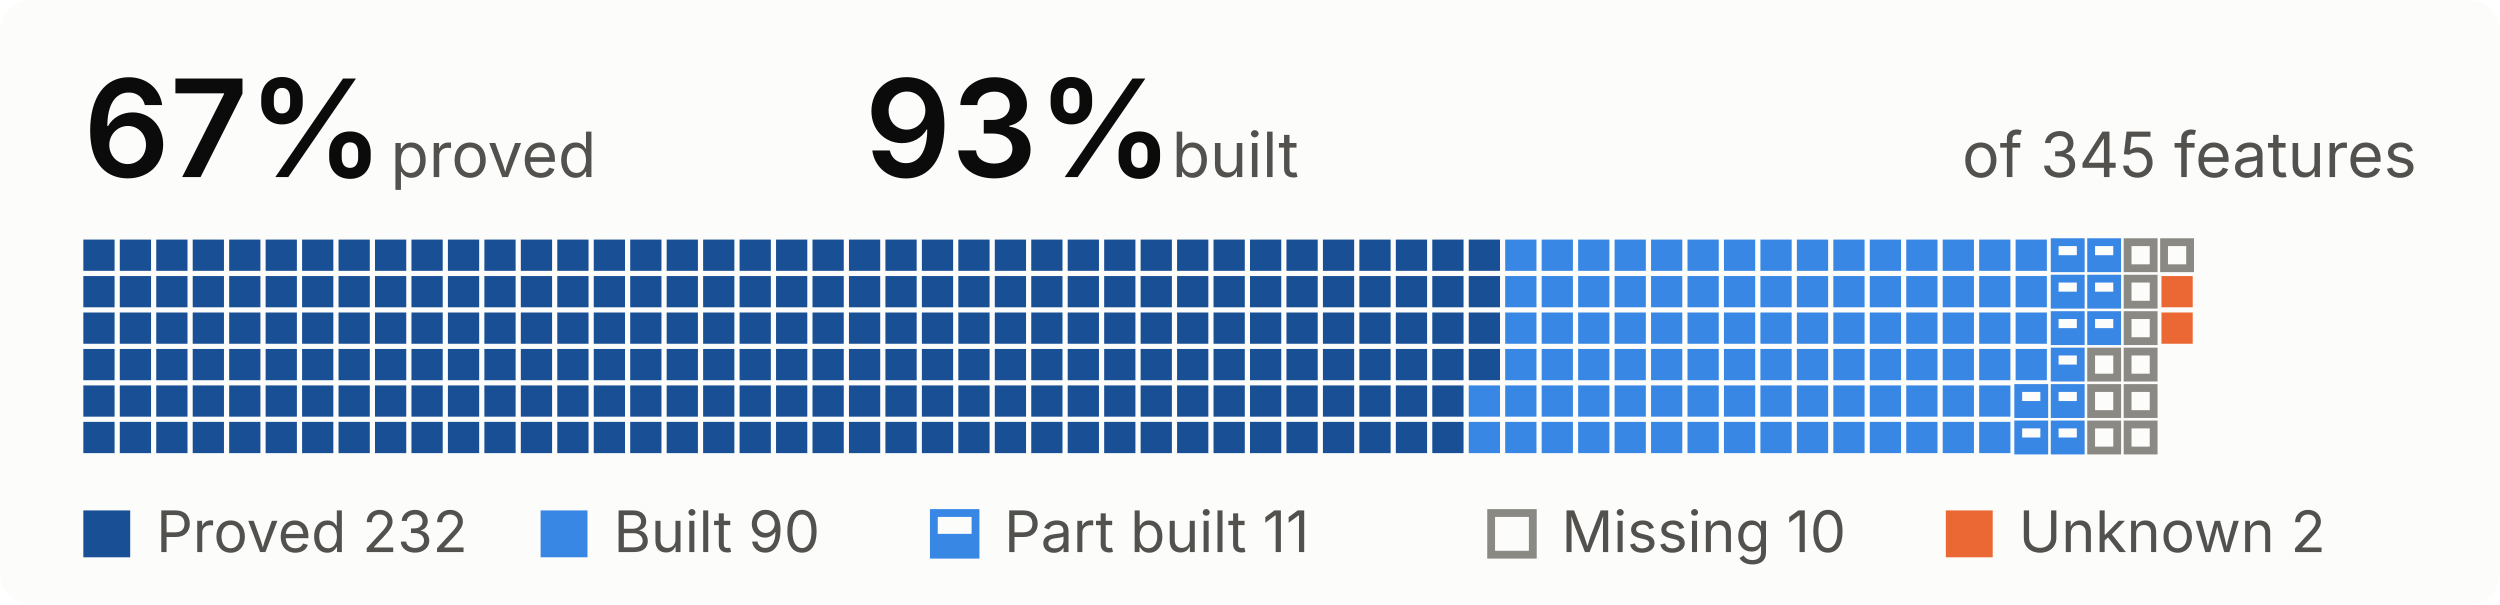
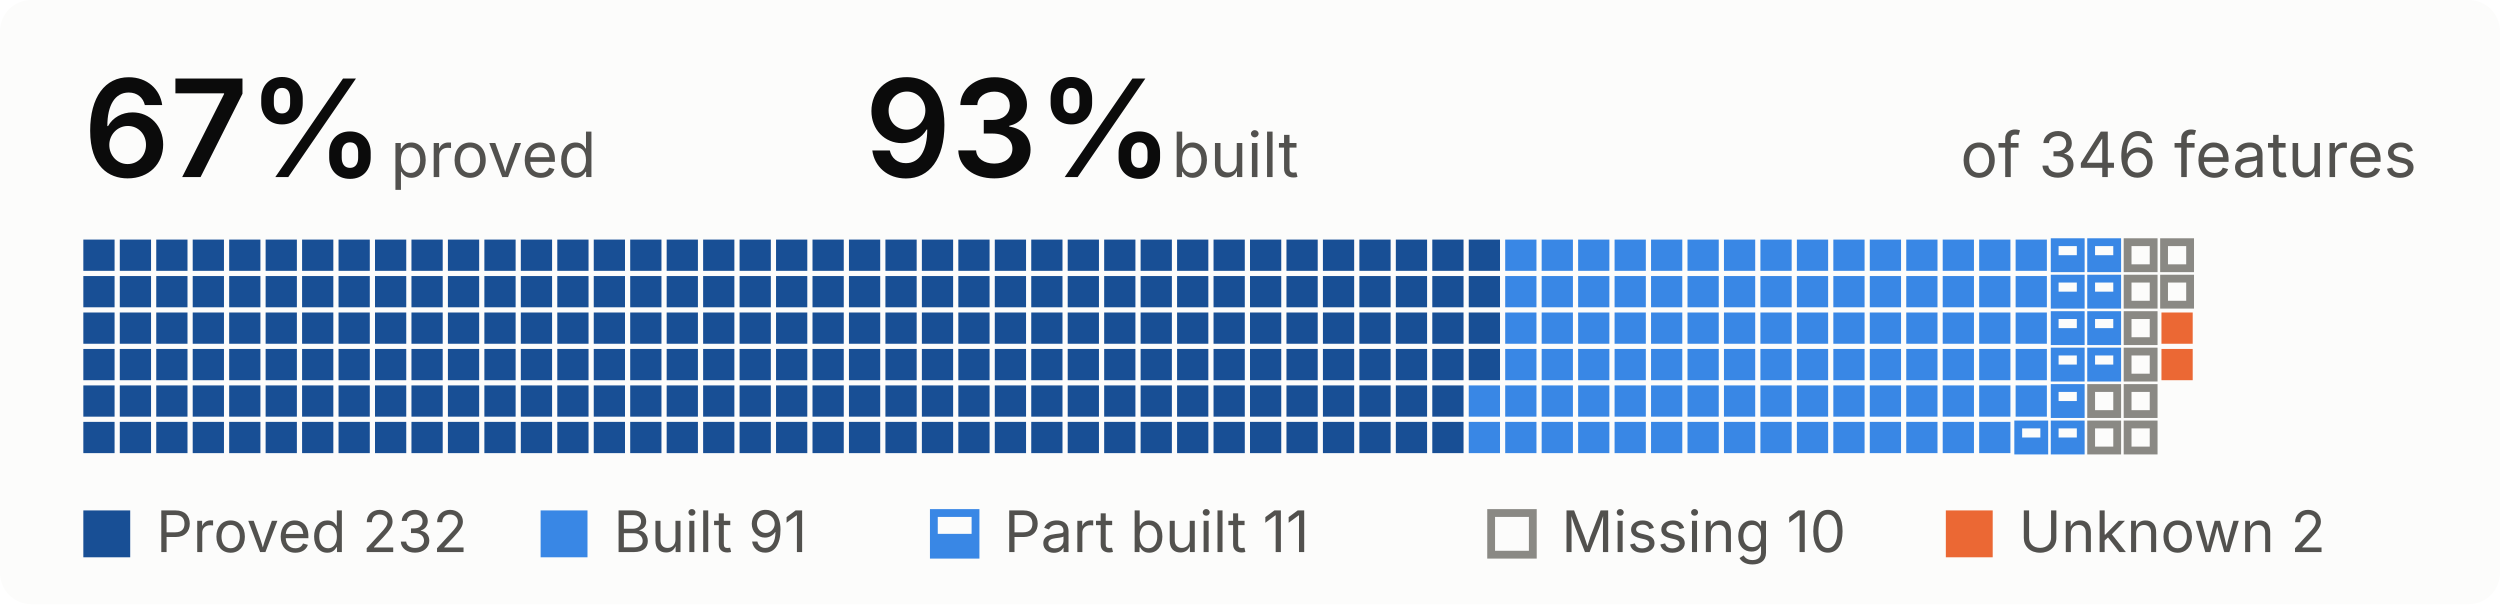
- <svg xmlns="http://www.w3.org/2000/svg" width="480" height="116" viewBox="0 0 480 116" role="img" aria-label="67 percent proved, 93 percent built, of 345 features">
+ <svg xmlns="http://www.w3.org/2000/svg" width="480" height="116" viewBox="0 0 480 116" role="img" aria-label="67 percent proved, 93 percent built, of 346 features">
  <style>
.bg{fill:#fcfcfb}.t{fill:#0b0b0b}.s{fill:#52514e}.rule{fill:#e1e0d9}
.proved{fill:#184f95}.built{fill:#3987e5}.unknown{fill:#eb6834}
.part-o{fill:none;stroke:#3987e5;stroke-width:1.5}.part-f{fill:#3987e5}
.missing{fill:none;stroke:#8a8984;stroke-width:1.5}
.pass{fill:#184f95}.fail{fill:#eb6834}.none{fill:none;stroke:#8a8984;stroke-width:1.5}
@media (prefers-color-scheme:dark){
.bg{fill:#1a1a19}.t{fill:#f0efec}.s{fill:#c3c2b7}.rule{fill:#383835}
.proved{fill:#86b6ef}.built{fill:#3987e5}.unknown{fill:#d95926}
.part-o{stroke:#3987e5}.part-f{fill:#3987e5}
.missing{stroke:#8d8c85}
.pass{fill:#86b6ef}.fail{fill:#d95926}.none{stroke:#8d8c85}
}
text{font-family:system-ui,-apple-system,"Segoe UI",sans-serif;font-size:12px}
.big{font-size:26px;font-weight:600}.b{font-weight:600}.xs{font-size:11px}
</style>
  <rect width="480" height="116" rx="6" class="bg" />
  <text x="16.0" y="34.0" class="t big">67%</text>
  <text x="75.0" y="34.0" class="s">proved</text>
  <text x="166.0" y="34.0" class="t big">93%</text>
  <text x="225.0" y="34.0" class="s">built</text>
-   <text x="464.0" y="34.0" class="s" text-anchor="end">of 345 features</text>
+   <text x="464.0" y="34.0" class="s" text-anchor="end">of 346 features</text>
  <rect x="16.0" y="46.0" width="6" height="6" class="proved" />
  <rect x="16.0" y="53.0" width="6" height="6" class="proved" />
  <rect x="16.0" y="60.0" width="6" height="6" class="proved" />
  <rect x="16.0" y="67.0" width="6" height="6" class="proved" />
  <rect x="16.0" y="74.0" width="6" height="6" class="proved" />
  <rect x="16.0" y="81.0" width="6" height="6" class="proved" />
  <rect x="23.0" y="46.0" width="6" height="6" class="proved" />
  <rect x="23.0" y="53.0" width="6" height="6" class="proved" />
  <rect x="23.0" y="60.0" width="6" height="6" class="proved" />
  <rect x="23.0" y="67.0" width="6" height="6" class="proved" />
  <rect x="23.0" y="74.0" width="6" height="6" class="proved" />
  <rect x="23.0" y="81.0" width="6" height="6" class="proved" />
  <rect x="30.0" y="46.0" width="6" height="6" class="proved" />
  <rect x="30.0" y="53.0" width="6" height="6" class="proved" />
  <rect x="30.0" y="60.0" width="6" height="6" class="proved" />
  <rect x="30.0" y="67.0" width="6" height="6" class="proved" />
  <rect x="30.0" y="74.0" width="6" height="6" class="proved" />
  <rect x="30.0" y="81.0" width="6" height="6" class="proved" />
  <rect x="37.0" y="46.0" width="6" height="6" class="proved" />
  <rect x="37.0" y="53.0" width="6" height="6" class="proved" />
  <rect x="37.0" y="60.0" width="6" height="6" class="proved" />
  <rect x="37.0" y="67.0" width="6" height="6" class="proved" />
  <rect x="37.0" y="74.0" width="6" height="6" class="proved" />
  <rect x="37.0" y="81.0" width="6" height="6" class="proved" />
  <rect x="44.0" y="46.0" width="6" height="6" class="proved" />
  <rect x="44.0" y="53.0" width="6" height="6" class="proved" />
  <rect x="44.0" y="60.0" width="6" height="6" class="proved" />
  <rect x="44.0" y="67.0" width="6" height="6" class="proved" />
  <rect x="44.0" y="74.0" width="6" height="6" class="proved" />
  <rect x="44.0" y="81.0" width="6" height="6" class="proved" />
  <rect x="51.0" y="46.0" width="6" height="6" class="proved" />
  <rect x="51.0" y="53.0" width="6" height="6" class="proved" />
  <rect x="51.0" y="60.0" width="6" height="6" class="proved" />
  <rect x="51.0" y="67.0" width="6" height="6" class="proved" />
  <rect x="51.0" y="74.0" width="6" height="6" class="proved" />
  <rect x="51.0" y="81.0" width="6" height="6" class="proved" />
  <rect x="58.0" y="46.0" width="6" height="6" class="proved" />
  <rect x="58.0" y="53.0" width="6" height="6" class="proved" />
  <rect x="58.0" y="60.0" width="6" height="6" class="proved" />
  <rect x="58.0" y="67.0" width="6" height="6" class="proved" />
  <rect x="58.0" y="74.0" width="6" height="6" class="proved" />
  <rect x="58.0" y="81.0" width="6" height="6" class="proved" />
  <rect x="65.0" y="46.0" width="6" height="6" class="proved" />
  <rect x="65.0" y="53.0" width="6" height="6" class="proved" />
  <rect x="65.0" y="60.0" width="6" height="6" class="proved" />
  <rect x="65.0" y="67.0" width="6" height="6" class="proved" />
  <rect x="65.0" y="74.0" width="6" height="6" class="proved" />
  <rect x="65.0" y="81.0" width="6" height="6" class="proved" />
  <rect x="72.0" y="46.0" width="6" height="6" class="proved" />
  <rect x="72.0" y="53.0" width="6" height="6" class="proved" />
  <rect x="72.0" y="60.0" width="6" height="6" class="proved" />
  <rect x="72.0" y="67.0" width="6" height="6" class="proved" />
  <rect x="72.0" y="74.0" width="6" height="6" class="proved" />
  <rect x="72.0" y="81.0" width="6" height="6" class="proved" />
  <rect x="79.0" y="46.0" width="6" height="6" class="proved" />
  <rect x="79.0" y="53.0" width="6" height="6" class="proved" />
  <rect x="79.0" y="60.0" width="6" height="6" class="proved" />
  <rect x="79.0" y="67.0" width="6" height="6" class="proved" />
  <rect x="79.0" y="74.0" width="6" height="6" class="proved" />
  <rect x="79.0" y="81.0" width="6" height="6" class="proved" />
  <rect x="86.0" y="46.0" width="6" height="6" class="proved" />
  <rect x="86.0" y="53.0" width="6" height="6" class="proved" />
  <rect x="86.0" y="60.0" width="6" height="6" class="proved" />
  <rect x="86.0" y="67.0" width="6" height="6" class="proved" />
  <rect x="86.0" y="74.0" width="6" height="6" class="proved" />
  <rect x="86.0" y="81.0" width="6" height="6" class="proved" />
  <rect x="93.0" y="46.0" width="6" height="6" class="proved" />
  <rect x="93.0" y="53.0" width="6" height="6" class="proved" />
  <rect x="93.0" y="60.0" width="6" height="6" class="proved" />
  <rect x="93.0" y="67.0" width="6" height="6" class="proved" />
  <rect x="93.0" y="74.0" width="6" height="6" class="proved" />
  <rect x="93.0" y="81.0" width="6" height="6" class="proved" />
  <rect x="100.0" y="46.0" width="6" height="6" class="proved" />
  <rect x="100.0" y="53.0" width="6" height="6" class="proved" />
  <rect x="100.0" y="60.0" width="6" height="6" class="proved" />
  <rect x="100.0" y="67.0" width="6" height="6" class="proved" />
  <rect x="100.0" y="74.0" width="6" height="6" class="proved" />
  <rect x="100.0" y="81.0" width="6" height="6" class="proved" />
  <rect x="107.0" y="46.0" width="6" height="6" class="proved" />
  <rect x="107.0" y="53.0" width="6" height="6" class="proved" />
  <rect x="107.0" y="60.0" width="6" height="6" class="proved" />
  <rect x="107.0" y="67.0" width="6" height="6" class="proved" />
  <rect x="107.0" y="74.0" width="6" height="6" class="proved" />
  <rect x="107.0" y="81.0" width="6" height="6" class="proved" />
  <rect x="114.0" y="46.0" width="6" height="6" class="proved" />
  <rect x="114.0" y="53.0" width="6" height="6" class="proved" />
  <rect x="114.0" y="60.0" width="6" height="6" class="proved" />
  <rect x="114.0" y="67.0" width="6" height="6" class="proved" />
  <rect x="114.0" y="74.0" width="6" height="6" class="proved" />
  <rect x="114.0" y="81.0" width="6" height="6" class="proved" />
  <rect x="121.0" y="46.0" width="6" height="6" class="proved" />
  <rect x="121.0" y="53.0" width="6" height="6" class="proved" />
  <rect x="121.0" y="60.0" width="6" height="6" class="proved" />
  <rect x="121.0" y="67.0" width="6" height="6" class="proved" />
  <rect x="121.0" y="74.0" width="6" height="6" class="proved" />
  <rect x="121.0" y="81.0" width="6" height="6" class="proved" />
  <rect x="128.0" y="46.0" width="6" height="6" class="proved" />
  <rect x="128.0" y="53.0" width="6" height="6" class="proved" />
  <rect x="128.0" y="60.0" width="6" height="6" class="proved" />
  <rect x="128.0" y="67.0" width="6" height="6" class="proved" />
  <rect x="128.0" y="74.0" width="6" height="6" class="proved" />
  <rect x="128.0" y="81.0" width="6" height="6" class="proved" />
  <rect x="135.0" y="46.0" width="6" height="6" class="proved" />
  <rect x="135.0" y="53.0" width="6" height="6" class="proved" />
  <rect x="135.0" y="60.0" width="6" height="6" class="proved" />
  <rect x="135.0" y="67.0" width="6" height="6" class="proved" />
  <rect x="135.0" y="74.0" width="6" height="6" class="proved" />
  <rect x="135.0" y="81.0" width="6" height="6" class="proved" />
  <rect x="142.0" y="46.0" width="6" height="6" class="proved" />
  <rect x="142.0" y="53.0" width="6" height="6" class="proved" />
  <rect x="142.0" y="60.0" width="6" height="6" class="proved" />
  <rect x="142.0" y="67.0" width="6" height="6" class="proved" />
  <rect x="142.0" y="74.0" width="6" height="6" class="proved" />
  <rect x="142.0" y="81.0" width="6" height="6" class="proved" />
  <rect x="149.0" y="46.0" width="6" height="6" class="proved" />
  <rect x="149.0" y="53.0" width="6" height="6" class="proved" />
  <rect x="149.0" y="60.0" width="6" height="6" class="proved" />
  <rect x="149.0" y="67.0" width="6" height="6" class="proved" />
  <rect x="149.0" y="74.0" width="6" height="6" class="proved" />
  <rect x="149.0" y="81.0" width="6" height="6" class="proved" />
  <rect x="156.0" y="46.0" width="6" height="6" class="proved" />
  <rect x="156.0" y="53.0" width="6" height="6" class="proved" />
  <rect x="156.0" y="60.0" width="6" height="6" class="proved" />
  <rect x="156.0" y="67.0" width="6" height="6" class="proved" />
  <rect x="156.0" y="74.0" width="6" height="6" class="proved" />
  <rect x="156.0" y="81.0" width="6" height="6" class="proved" />
  <rect x="163.0" y="46.0" width="6" height="6" class="proved" />
  <rect x="163.0" y="53.0" width="6" height="6" class="proved" />
  <rect x="163.0" y="60.0" width="6" height="6" class="proved" />
  <rect x="163.0" y="67.0" width="6" height="6" class="proved" />
  <rect x="163.0" y="74.0" width="6" height="6" class="proved" />
  <rect x="163.0" y="81.0" width="6" height="6" class="proved" />
  <rect x="170.0" y="46.0" width="6" height="6" class="proved" />
  <rect x="170.0" y="53.0" width="6" height="6" class="proved" />
  <rect x="170.0" y="60.0" width="6" height="6" class="proved" />
  <rect x="170.0" y="67.0" width="6" height="6" class="proved" />
  <rect x="170.0" y="74.0" width="6" height="6" class="proved" />
  <rect x="170.0" y="81.0" width="6" height="6" class="proved" />
  <rect x="177.0" y="46.0" width="6" height="6" class="proved" />
  <rect x="177.0" y="53.0" width="6" height="6" class="proved" />
  <rect x="177.0" y="60.0" width="6" height="6" class="proved" />
  <rect x="177.0" y="67.0" width="6" height="6" class="proved" />
  <rect x="177.0" y="74.0" width="6" height="6" class="proved" />
  <rect x="177.0" y="81.0" width="6" height="6" class="proved" />
  <rect x="184.0" y="46.0" width="6" height="6" class="proved" />
  <rect x="184.0" y="53.0" width="6" height="6" class="proved" />
  <rect x="184.0" y="60.0" width="6" height="6" class="proved" />
  <rect x="184.0" y="67.0" width="6" height="6" class="proved" />
  <rect x="184.0" y="74.0" width="6" height="6" class="proved" />
  <rect x="184.0" y="81.0" width="6" height="6" class="proved" />
  <rect x="191.0" y="46.0" width="6" height="6" class="proved" />
  <rect x="191.0" y="53.0" width="6" height="6" class="proved" />
  <rect x="191.0" y="60.0" width="6" height="6" class="proved" />
  <rect x="191.0" y="67.0" width="6" height="6" class="proved" />
  <rect x="191.0" y="74.0" width="6" height="6" class="proved" />
  <rect x="191.0" y="81.0" width="6" height="6" class="proved" />
  <rect x="198.0" y="46.0" width="6" height="6" class="proved" />
  <rect x="198.0" y="53.0" width="6" height="6" class="proved" />
  <rect x="198.0" y="60.0" width="6" height="6" class="proved" />
  <rect x="198.0" y="67.0" width="6" height="6" class="proved" />
  <rect x="198.0" y="74.0" width="6" height="6" class="proved" />
  <rect x="198.0" y="81.0" width="6" height="6" class="proved" />
  <rect x="205.0" y="46.0" width="6" height="6" class="proved" />
  <rect x="205.0" y="53.0" width="6" height="6" class="proved" />
  <rect x="205.0" y="60.0" width="6" height="6" class="proved" />
  <rect x="205.0" y="67.0" width="6" height="6" class="proved" />
  <rect x="205.0" y="74.0" width="6" height="6" class="proved" />
  <rect x="205.0" y="81.0" width="6" height="6" class="proved" />
  <rect x="212.0" y="46.0" width="6" height="6" class="proved" />
  <rect x="212.0" y="53.0" width="6" height="6" class="proved" />
  <rect x="212.0" y="60.0" width="6" height="6" class="proved" />
  <rect x="212.0" y="67.0" width="6" height="6" class="proved" />
  <rect x="212.0" y="74.0" width="6" height="6" class="proved" />
  <rect x="212.0" y="81.0" width="6" height="6" class="proved" />
  <rect x="219.0" y="46.0" width="6" height="6" class="proved" />
  <rect x="219.0" y="53.0" width="6" height="6" class="proved" />
  <rect x="219.0" y="60.0" width="6" height="6" class="proved" />
  <rect x="219.0" y="67.0" width="6" height="6" class="proved" />
  <rect x="219.0" y="74.0" width="6" height="6" class="proved" />
  <rect x="219.0" y="81.0" width="6" height="6" class="proved" />
  <rect x="226.0" y="46.0" width="6" height="6" class="proved" />
  <rect x="226.0" y="53.0" width="6" height="6" class="proved" />
  <rect x="226.0" y="60.0" width="6" height="6" class="proved" />
  <rect x="226.0" y="67.0" width="6" height="6" class="proved" />
  <rect x="226.0" y="74.0" width="6" height="6" class="proved" />
  <rect x="226.0" y="81.0" width="6" height="6" class="proved" />
  <rect x="233.0" y="46.0" width="6" height="6" class="proved" />
  <rect x="233.0" y="53.0" width="6" height="6" class="proved" />
  <rect x="233.0" y="60.0" width="6" height="6" class="proved" />
  <rect x="233.0" y="67.0" width="6" height="6" class="proved" />
  <rect x="233.0" y="74.0" width="6" height="6" class="proved" />
  <rect x="233.0" y="81.0" width="6" height="6" class="proved" />
  <rect x="240.0" y="46.0" width="6" height="6" class="proved" />
  <rect x="240.0" y="53.0" width="6" height="6" class="proved" />
  <rect x="240.0" y="60.0" width="6" height="6" class="proved" />
  <rect x="240.0" y="67.0" width="6" height="6" class="proved" />
  <rect x="240.0" y="74.0" width="6" height="6" class="proved" />
  <rect x="240.0" y="81.0" width="6" height="6" class="proved" />
  <rect x="247.0" y="46.0" width="6" height="6" class="proved" />
  <rect x="247.0" y="53.0" width="6" height="6" class="proved" />
  <rect x="247.0" y="60.0" width="6" height="6" class="proved" />
  <rect x="247.0" y="67.0" width="6" height="6" class="proved" />
  <rect x="247.0" y="74.0" width="6" height="6" class="proved" />
  <rect x="247.0" y="81.0" width="6" height="6" class="proved" />
  <rect x="254.0" y="46.0" width="6" height="6" class="proved" />
  <rect x="254.0" y="53.0" width="6" height="6" class="proved" />
  <rect x="254.0" y="60.0" width="6" height="6" class="proved" />
  <rect x="254.0" y="67.0" width="6" height="6" class="proved" />
  <rect x="254.0" y="74.0" width="6" height="6" class="proved" />
  <rect x="254.0" y="81.0" width="6" height="6" class="proved" />
  <rect x="261.0" y="46.0" width="6" height="6" class="proved" />
  <rect x="261.0" y="53.0" width="6" height="6" class="proved" />
  <rect x="261.0" y="60.0" width="6" height="6" class="proved" />
  <rect x="261.0" y="67.0" width="6" height="6" class="proved" />
  <rect x="261.0" y="74.0" width="6" height="6" class="proved" />
  <rect x="261.0" y="81.0" width="6" height="6" class="proved" />
  <rect x="268.0" y="46.0" width="6" height="6" class="proved" />
  <rect x="268.0" y="53.0" width="6" height="6" class="proved" />
  <rect x="268.0" y="60.0" width="6" height="6" class="proved" />
  <rect x="268.0" y="67.0" width="6" height="6" class="proved" />
  <rect x="268.0" y="74.0" width="6" height="6" class="proved" />
  <rect x="268.0" y="81.0" width="6" height="6" class="proved" />
  <rect x="275.0" y="46.0" width="6" height="6" class="proved" />
  <rect x="275.0" y="53.0" width="6" height="6" class="proved" />
  <rect x="275.0" y="60.0" width="6" height="6" class="proved" />
  <rect x="275.0" y="67.0" width="6" height="6" class="proved" />
  <rect x="275.0" y="74.0" width="6" height="6" class="proved" />
  <rect x="275.0" y="81.0" width="6" height="6" class="proved" />
  <rect x="282.0" y="46.0" width="6" height="6" class="proved" />
  <rect x="282.0" y="53.0" width="6" height="6" class="proved" />
  <rect x="282.0" y="60.0" width="6" height="6" class="proved" />
  <rect x="282.0" y="67.0" width="6" height="6" class="proved" />
  <rect x="282.0" y="74.0" width="6" height="6" class="built" />
  <rect x="282.0" y="81.0" width="6" height="6" class="built" />
  <rect x="289.0" y="46.0" width="6" height="6" class="built" />
  <rect x="289.0" y="53.0" width="6" height="6" class="built" />
  <rect x="289.0" y="60.0" width="6" height="6" class="built" />
  <rect x="289.0" y="67.0" width="6" height="6" class="built" />
  <rect x="289.0" y="74.0" width="6" height="6" class="built" />
  <rect x="289.0" y="81.0" width="6" height="6" class="built" />
  <rect x="296.0" y="46.0" width="6" height="6" class="built" />
  <rect x="296.0" y="53.0" width="6" height="6" class="built" />
  <rect x="296.0" y="60.0" width="6" height="6" class="built" />
  <rect x="296.0" y="67.0" width="6" height="6" class="built" />
  <rect x="296.0" y="74.0" width="6" height="6" class="built" />
  <rect x="296.0" y="81.0" width="6" height="6" class="built" />
  <rect x="303.0" y="46.0" width="6" height="6" class="built" />
  <rect x="303.0" y="53.0" width="6" height="6" class="built" />
  <rect x="303.0" y="60.0" width="6" height="6" class="built" />
  <rect x="303.0" y="67.0" width="6" height="6" class="built" />
  <rect x="303.0" y="74.0" width="6" height="6" class="built" />
  <rect x="303.0" y="81.0" width="6" height="6" class="built" />
  <rect x="310.0" y="46.0" width="6" height="6" class="built" />
  <rect x="310.0" y="53.0" width="6" height="6" class="built" />
  <rect x="310.0" y="60.0" width="6" height="6" class="built" />
  <rect x="310.0" y="67.0" width="6" height="6" class="built" />
  <rect x="310.0" y="74.0" width="6" height="6" class="built" />
  <rect x="310.0" y="81.0" width="6" height="6" class="built" />
  <rect x="317.0" y="46.0" width="6" height="6" class="built" />
  <rect x="317.0" y="53.0" width="6" height="6" class="built" />
  <rect x="317.0" y="60.0" width="6" height="6" class="built" />
  <rect x="317.0" y="67.0" width="6" height="6" class="built" />
  <rect x="317.0" y="74.0" width="6" height="6" class="built" />
  <rect x="317.0" y="81.0" width="6" height="6" class="built" />
  <rect x="324.0" y="46.0" width="6" height="6" class="built" />
  <rect x="324.0" y="53.0" width="6" height="6" class="built" />
  <rect x="324.0" y="60.0" width="6" height="6" class="built" />
  <rect x="324.0" y="67.0" width="6" height="6" class="built" />
  <rect x="324.0" y="74.0" width="6" height="6" class="built" />
  <rect x="324.0" y="81.0" width="6" height="6" class="built" />
  <rect x="331.0" y="46.0" width="6" height="6" class="built" />
  <rect x="331.0" y="53.0" width="6" height="6" class="built" />
  <rect x="331.0" y="60.0" width="6" height="6" class="built" />
  <rect x="331.0" y="67.0" width="6" height="6" class="built" />
  <rect x="331.0" y="74.0" width="6" height="6" class="built" />
  <rect x="331.0" y="81.0" width="6" height="6" class="built" />
  <rect x="338.0" y="46.0" width="6" height="6" class="built" />
  <rect x="338.0" y="53.0" width="6" height="6" class="built" />
  <rect x="338.0" y="60.0" width="6" height="6" class="built" />
  <rect x="338.0" y="67.0" width="6" height="6" class="built" />
  <rect x="338.0" y="74.0" width="6" height="6" class="built" />
  <rect x="338.0" y="81.0" width="6" height="6" class="built" />
  <rect x="345.0" y="46.0" width="6" height="6" class="built" />
  <rect x="345.0" y="53.0" width="6" height="6" class="built" />
  <rect x="345.0" y="60.0" width="6" height="6" class="built" />
  <rect x="345.0" y="67.0" width="6" height="6" class="built" />
  <rect x="345.0" y="74.0" width="6" height="6" class="built" />
  <rect x="345.0" y="81.0" width="6" height="6" class="built" />
  <rect x="352.0" y="46.0" width="6" height="6" class="built" />
  <rect x="352.0" y="53.0" width="6" height="6" class="built" />
  <rect x="352.0" y="60.0" width="6" height="6" class="built" />
  <rect x="352.0" y="67.0" width="6" height="6" class="built" />
  <rect x="352.0" y="74.0" width="6" height="6" class="built" />
  <rect x="352.0" y="81.0" width="6" height="6" class="built" />
  <rect x="359.0" y="46.0" width="6" height="6" class="built" />
  <rect x="359.0" y="53.0" width="6" height="6" class="built" />
  <rect x="359.0" y="60.0" width="6" height="6" class="built" />
  <rect x="359.0" y="67.0" width="6" height="6" class="built" />
  <rect x="359.0" y="74.0" width="6" height="6" class="built" />
  <rect x="359.0" y="81.0" width="6" height="6" class="built" />
  <rect x="366.0" y="46.0" width="6" height="6" class="built" />
  <rect x="366.0" y="53.0" width="6" height="6" class="built" />
  <rect x="366.0" y="60.0" width="6" height="6" class="built" />
  <rect x="366.0" y="67.0" width="6" height="6" class="built" />
  <rect x="366.0" y="74.0" width="6" height="6" class="built" />
  <rect x="366.0" y="81.0" width="6" height="6" class="built" />
  <rect x="373.0" y="46.0" width="6" height="6" class="built" />
  <rect x="373.0" y="53.0" width="6" height="6" class="built" />
  <rect x="373.0" y="60.0" width="6" height="6" class="built" />
  <rect x="373.0" y="67.0" width="6" height="6" class="built" />
  <rect x="373.0" y="74.0" width="6" height="6" class="built" />
  <rect x="373.0" y="81.0" width="6" height="6" class="built" />
  <rect x="380.0" y="46.0" width="6" height="6" class="built" />
  <rect x="380.0" y="53.0" width="6" height="6" class="built" />
  <rect x="380.0" y="60.0" width="6" height="6" class="built" />
  <rect x="380.0" y="67.0" width="6" height="6" class="built" />
  <rect x="380.0" y="74.0" width="6" height="6" class="built" />
  <rect x="380.0" y="81.0" width="6" height="6" class="built" />
  <rect x="387.0" y="46.0" width="6" height="6" class="built" />
  <rect x="387.0" y="53.0" width="6" height="6" class="built" />
  <rect x="387.0" y="60.0" width="6" height="6" class="built" />
  <rect x="387.0" y="67.0" width="6" height="6" class="built" />
-   <rect x="387.5" y="74.5" width="5" height="5" fill="none" class="part-o" />
-   <rect x="387.0" y="77.0" width="6" height="3.0" class="part-f" />
+   <rect x="387.0" y="74.0" width="6" height="6" class="built" />
  <rect x="387.5" y="81.5" width="5" height="5" fill="none" class="part-o" />
  <rect x="387.0" y="84.0" width="6" height="3.0" class="part-f" />
  <rect x="394.5" y="46.5" width="5" height="5" fill="none" class="part-o" />
  <rect x="394.0" y="49.0" width="6" height="3.0" class="part-f" />
  <rect x="394.5" y="53.5" width="5" height="5" fill="none" class="part-o" />
  <rect x="394.0" y="56.0" width="6" height="3.0" class="part-f" />
  <rect x="394.5" y="60.5" width="5" height="5" fill="none" class="part-o" />
  <rect x="394.0" y="63.0" width="6" height="3.0" class="part-f" />
  <rect x="394.5" y="67.5" width="5" height="5" fill="none" class="part-o" />
  <rect x="394.0" y="70.0" width="6" height="3.0" class="part-f" />
  <rect x="394.5" y="74.5" width="5" height="5" fill="none" class="part-o" />
  <rect x="394.0" y="77.0" width="6" height="3.0" class="part-f" />
  <rect x="394.5" y="81.5" width="5" height="5" fill="none" class="part-o" />
  <rect x="394.0" y="84.0" width="6" height="3.0" class="part-f" />
  <rect x="401.5" y="46.5" width="5" height="5" fill="none" class="part-o" />
  <rect x="401.0" y="49.0" width="6" height="3.0" class="part-f" />
  <rect x="401.5" y="53.5" width="5" height="5" fill="none" class="part-o" />
  <rect x="401.0" y="56.0" width="6" height="3.0" class="part-f" />
  <rect x="401.5" y="60.5" width="5" height="5" fill="none" class="part-o" />
  <rect x="401.0" y="63.0" width="6" height="3.0" class="part-f" />
-   <rect x="401.5" y="67.5" width="5" height="5" fill="none" class="missing" />
+   <rect x="401.5" y="67.5" width="5" height="5" fill="none" class="part-o" />
+   <rect x="401.0" y="70.0" width="6" height="3.0" class="part-f" />
  <rect x="401.5" y="74.5" width="5" height="5" fill="none" class="missing" />
  <rect x="401.5" y="81.5" width="5" height="5" fill="none" class="missing" />
  <rect x="408.5" y="46.5" width="5" height="5" fill="none" class="missing" />
  <rect x="408.5" y="53.5" width="5" height="5" fill="none" class="missing" />
  <rect x="408.5" y="60.5" width="5" height="5" fill="none" class="missing" />
  <rect x="408.5" y="67.5" width="5" height="5" fill="none" class="missing" />
  <rect x="408.5" y="74.5" width="5" height="5" fill="none" class="missing" />
  <rect x="408.5" y="81.5" width="5" height="5" fill="none" class="missing" />
  <rect x="415.5" y="46.5" width="5" height="5" fill="none" class="missing" />
-   <rect x="415.0" y="53.0" width="6" height="6" class="unknown" />
+   <rect x="415.5" y="53.5" width="5" height="5" fill="none" class="missing" />
  <rect x="415.0" y="60.0" width="6" height="6" class="unknown" />
+   <rect x="415.0" y="67.0" width="6" height="6" class="unknown" />
  <rect x="16.0" y="98.0" width="9" height="9" class="proved" />
  <text x="30.0" y="106.0" class="s xs">Proved 232</text>
  <rect x="103.8" y="98.0" width="9" height="9" class="built" />
-   <text x="117.8" y="106.0" class="s xs">Built 90</text>
+   <text x="117.8" y="106.0" class="s xs">Built 91</text>
  <rect x="179.3" y="98.5" width="8" height="8" fill="none" class="part-o" />
  <rect x="178.8" y="102.5" width="9" height="4.5" class="part-f" />
  <text x="192.8" y="106.0" class="s xs">Part built 11</text>
  <rect x="286.3" y="98.5" width="8" height="8" fill="none" class="missing" />
  <text x="299.8" y="106.0" class="s xs">Missing 10</text>
  <rect x="373.6" y="98.0" width="9" height="9" class="unknown" />
  <text x="387.6" y="106.0" class="s xs">Unknown 2</text>
</svg>
